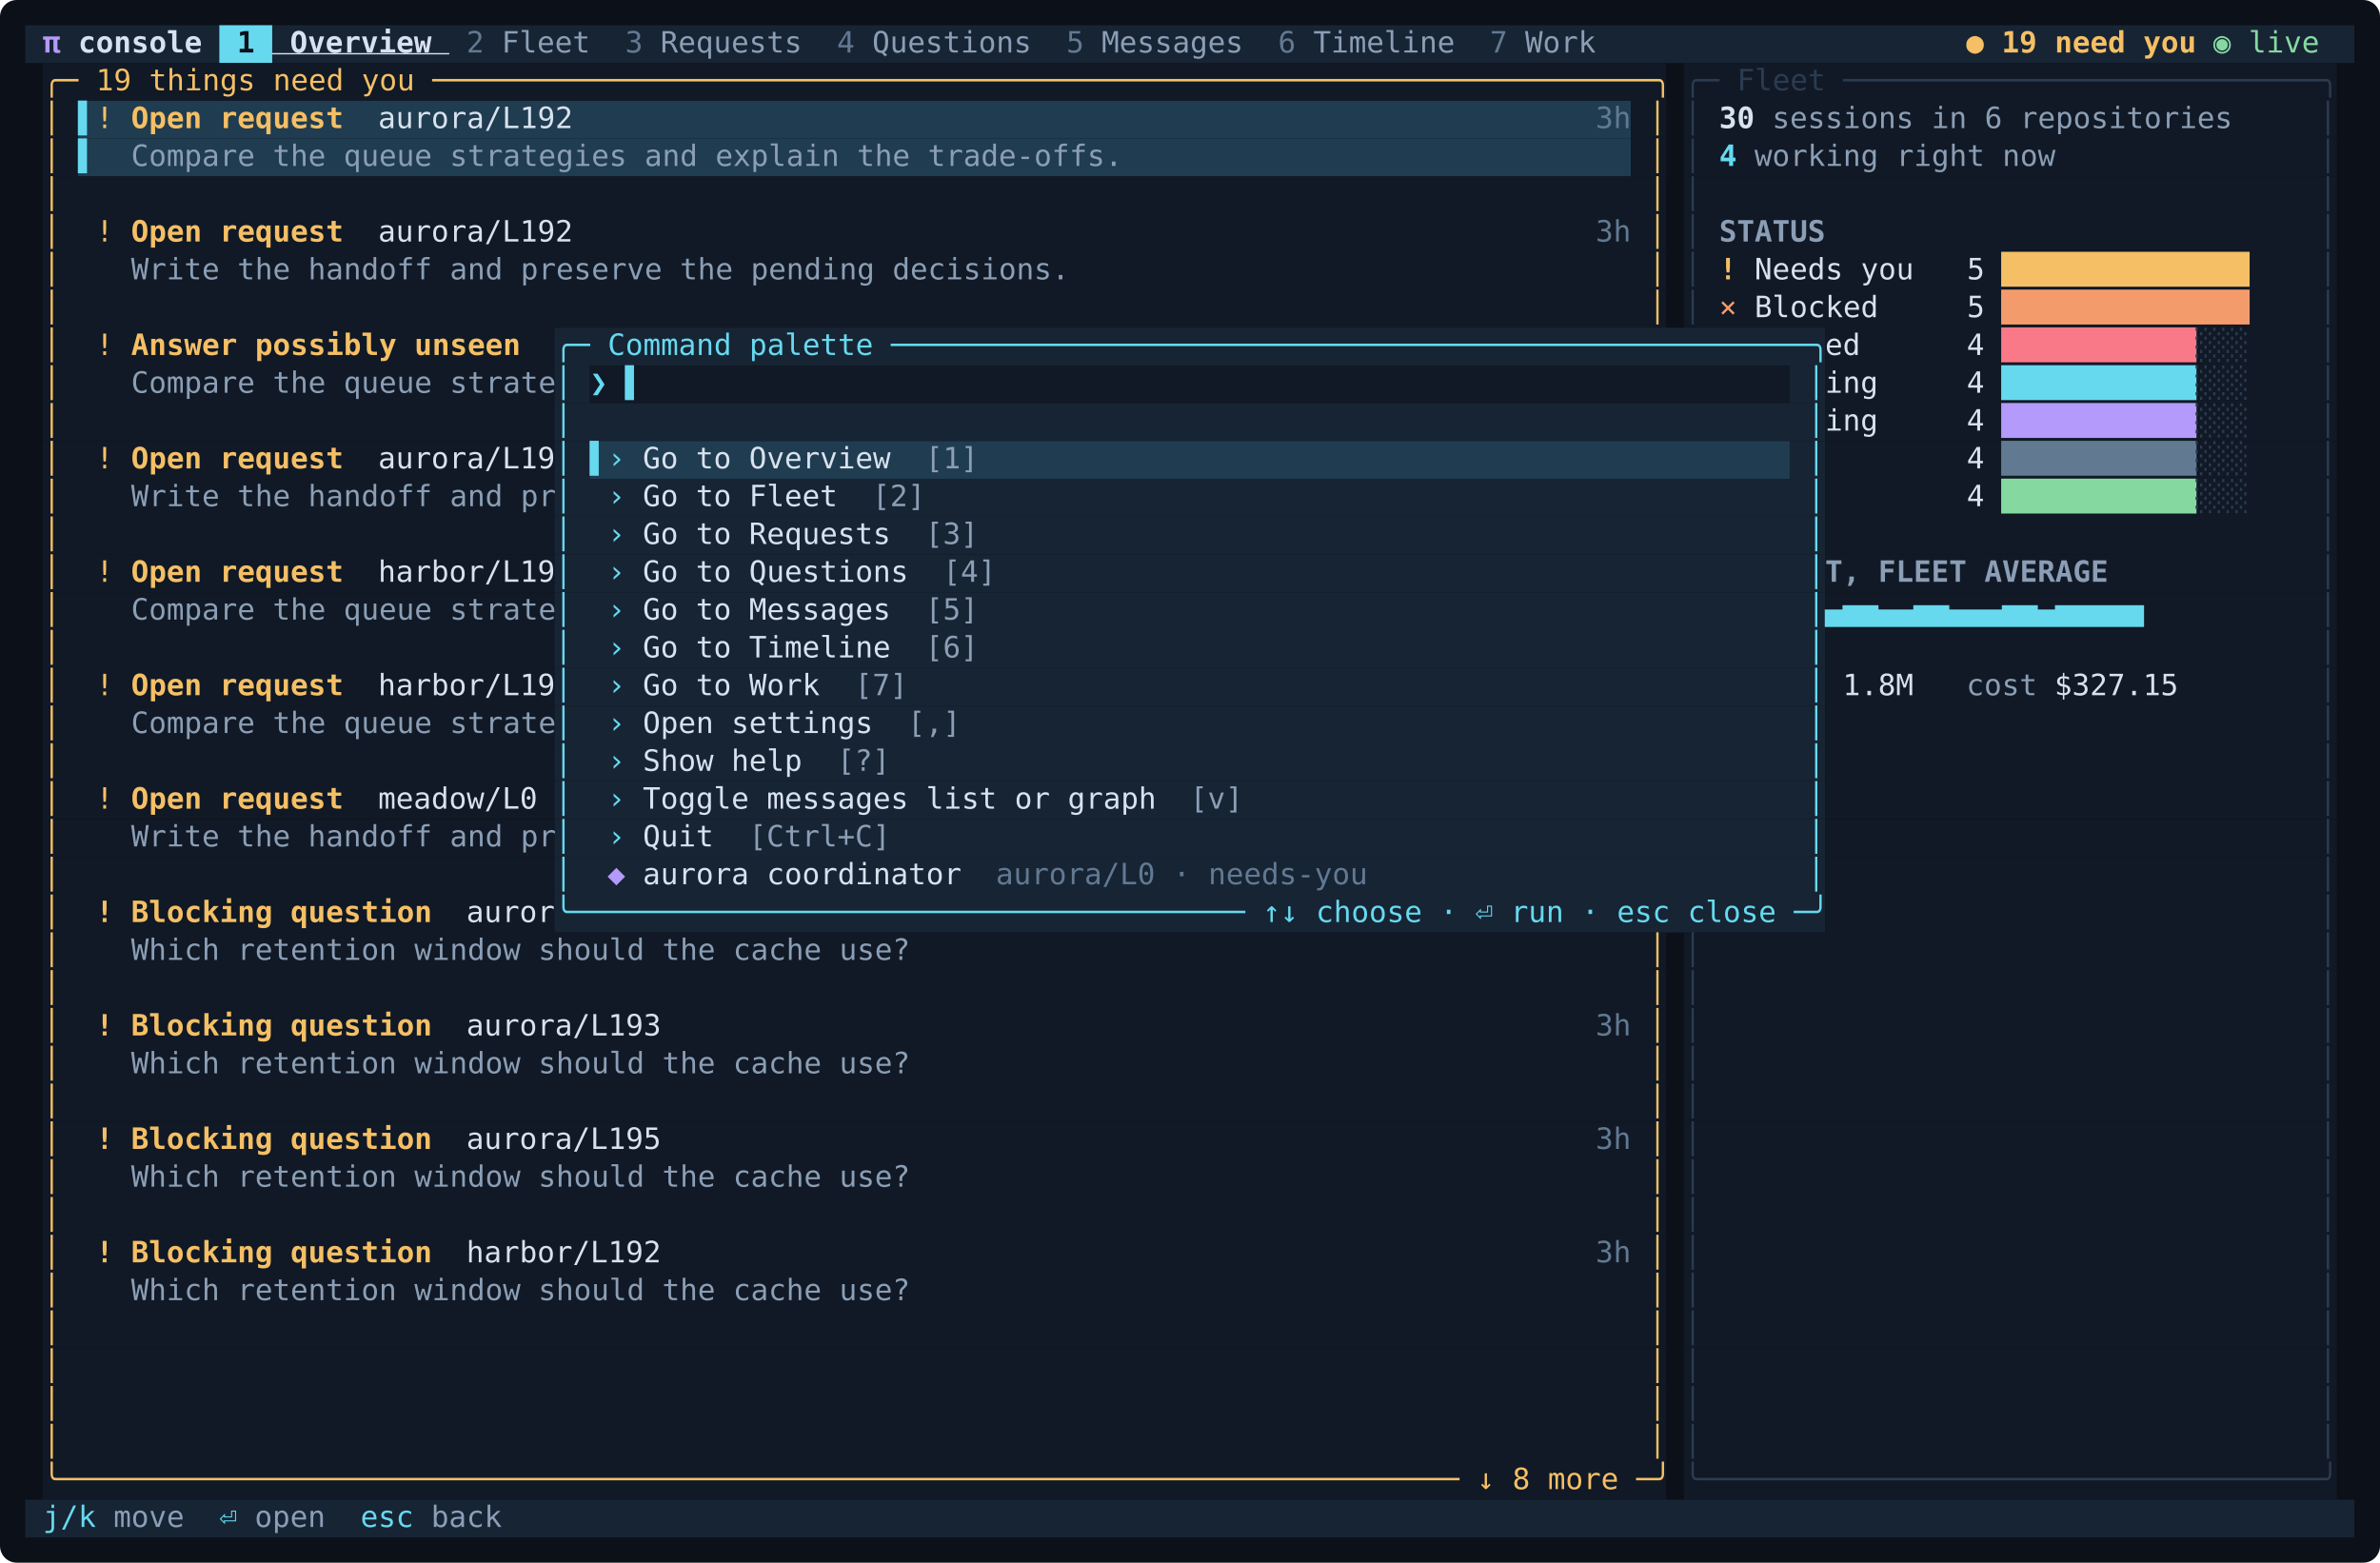
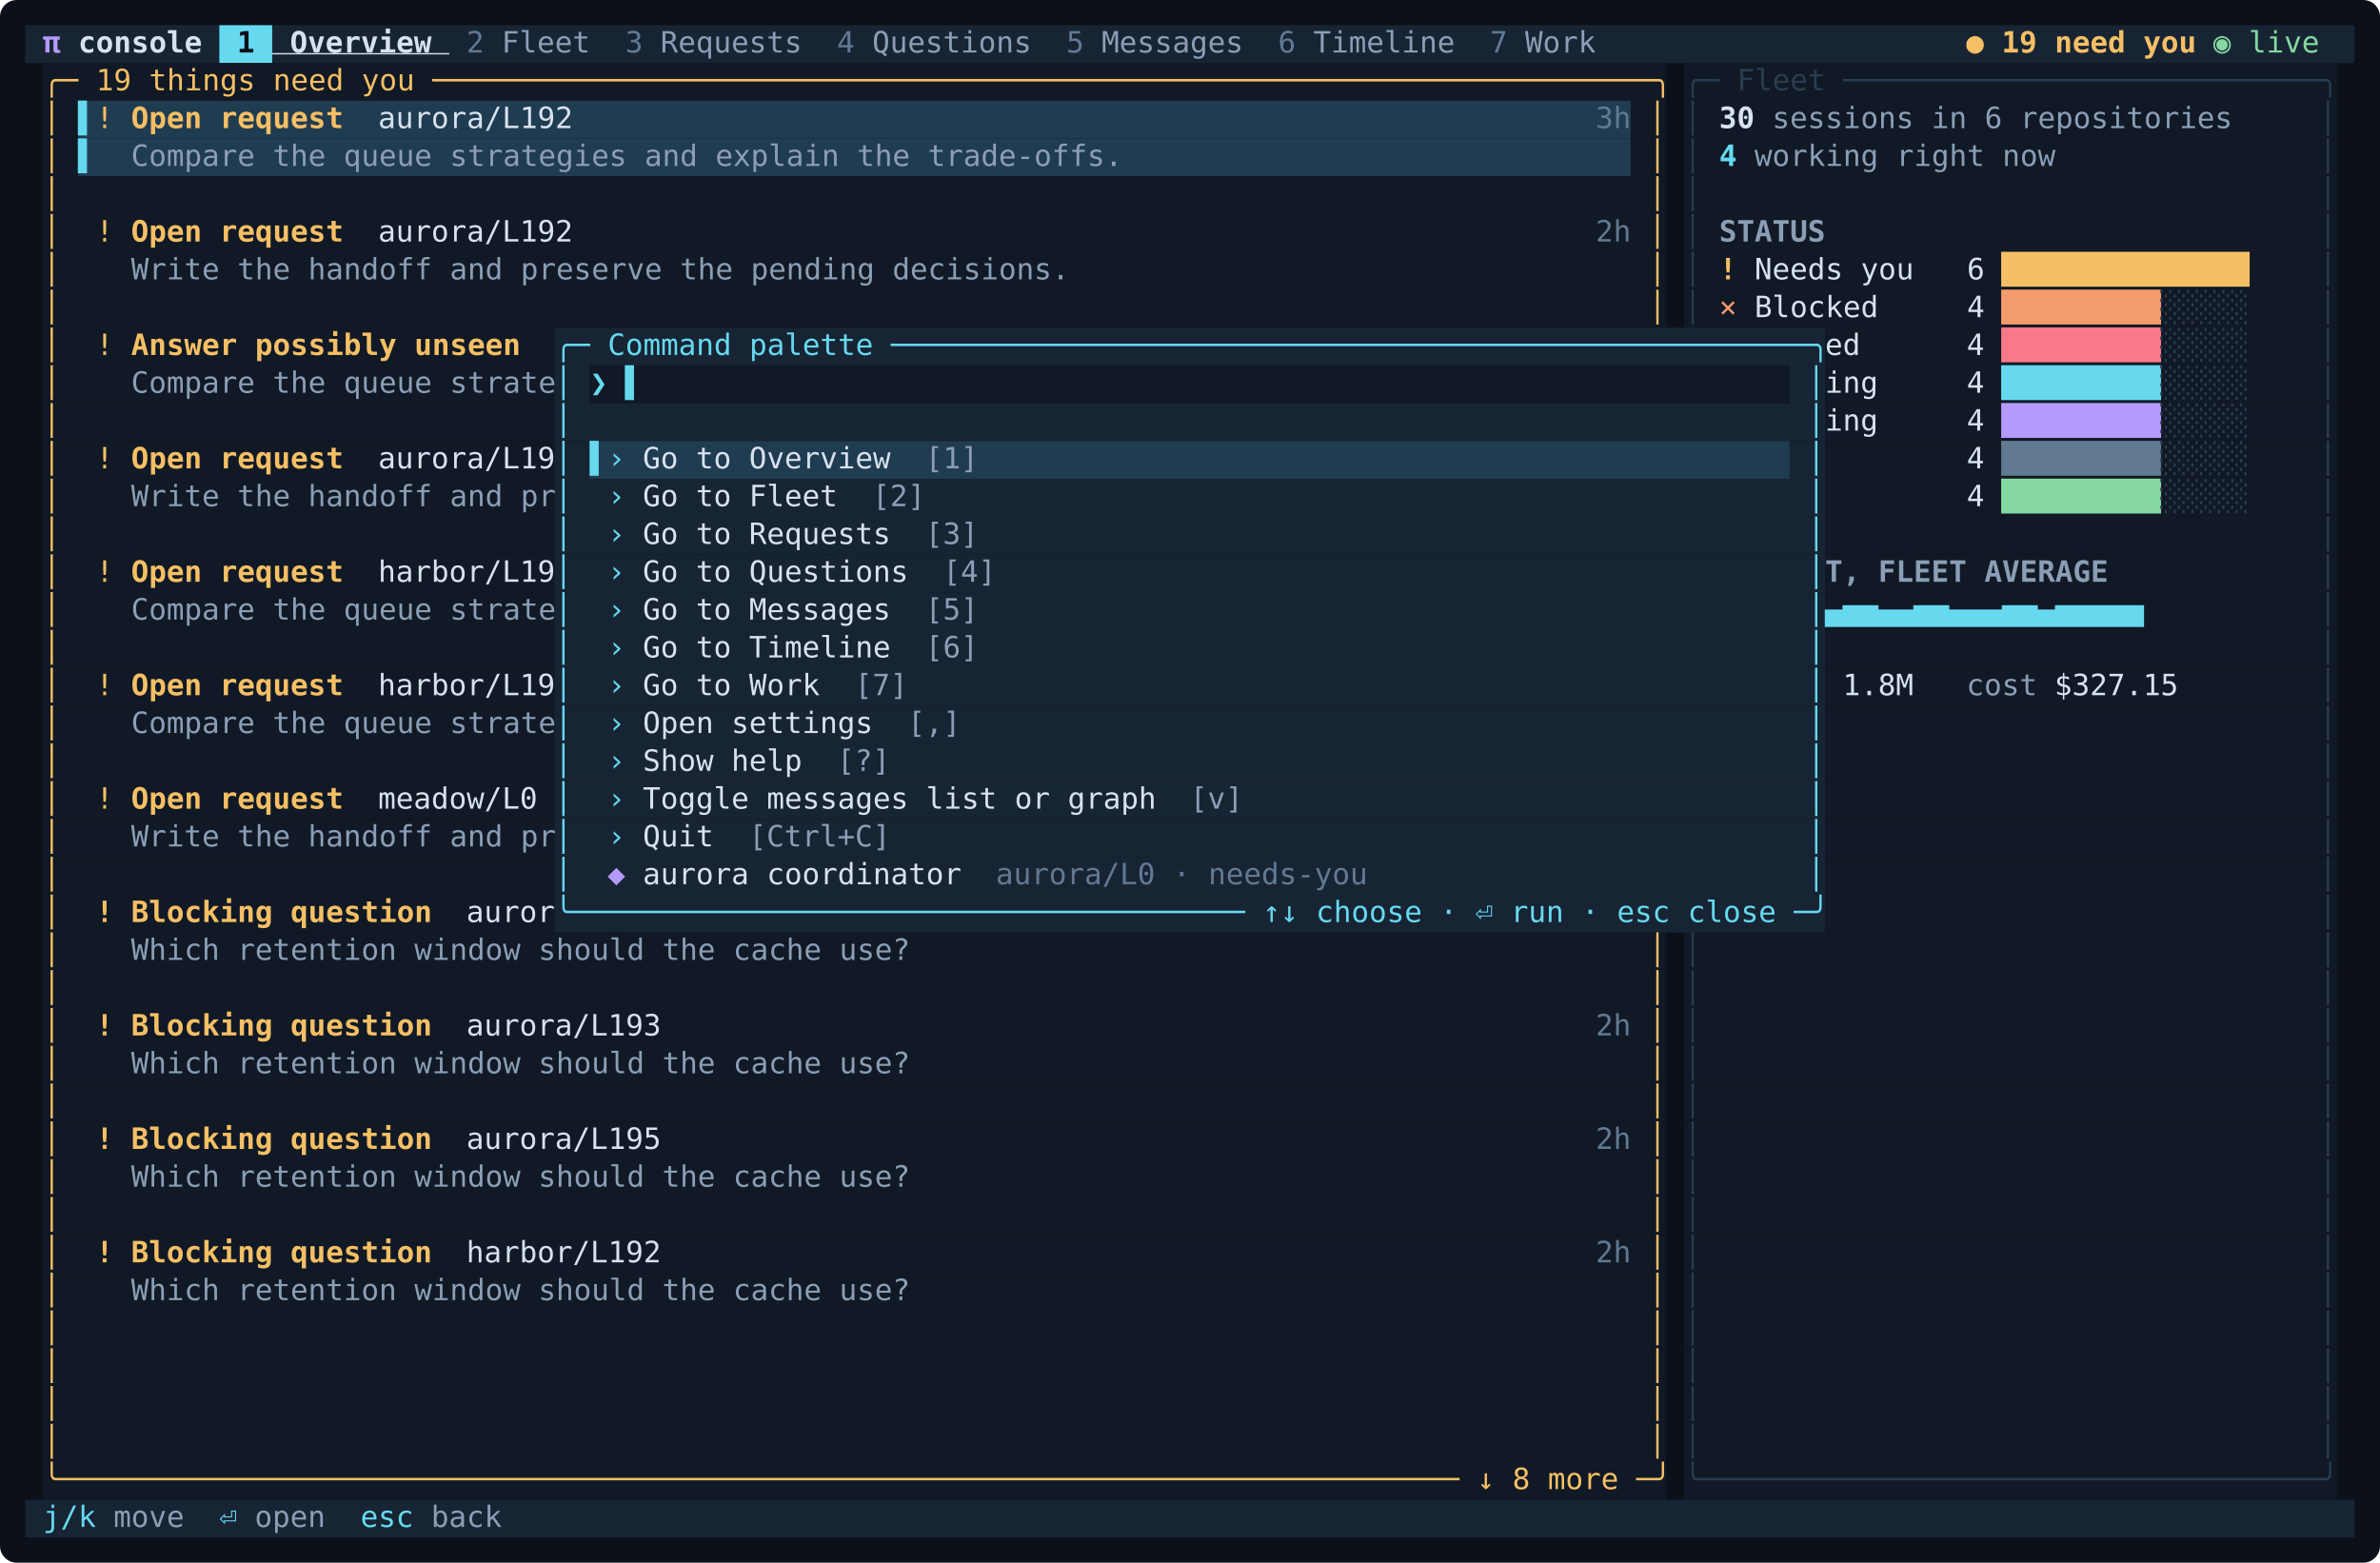
<svg xmlns="http://www.w3.org/2000/svg" width="1133" height="744" viewBox="0 0 1133 744" role="img" aria-label="Command palette">
  <rect width="100%" height="100%" rx="8" fill="#0b1019" />
  <rect x="12.0" y="12" width="92.4" height="18" fill="#172434" />
  <rect x="104.4" y="12" width="25.2" height="18" fill="#66d9ef" />
  <rect x="129.6" y="12" width="991.2" height="18" fill="#172434" />
  <rect x="20.4" y="30" width="772.8" height="18" fill="#101925" />
  <rect x="801.6" y="30" width="310.8" height="18" fill="#101925" />
  <rect x="20.4" y="48" width="16.8" height="18" fill="#101925" />
  <rect x="37.2" y="48" width="739.2" height="18" fill="#203c50" />
  <rect x="776.4" y="48" width="16.8" height="18" fill="#101925" />
  <rect x="801.6" y="48" width="310.8" height="18" fill="#101925" />
  <rect x="20.4" y="66" width="16.8" height="18" fill="#101925" />
  <rect x="37.2" y="66" width="739.2" height="18" fill="#203c50" />
  <rect x="776.4" y="66" width="16.8" height="18" fill="#101925" />
  <rect x="801.6" y="66" width="310.8" height="18" fill="#101925" />
  <rect x="20.4" y="84" width="772.8" height="18" fill="#101925" />
  <rect x="801.6" y="84" width="310.8" height="18" fill="#101925" />
  <rect x="20.4" y="102" width="772.8" height="18" fill="#101925" />
  <rect x="801.6" y="102" width="310.8" height="18" fill="#101925" />
  <rect x="20.4" y="120" width="772.8" height="18" fill="#101925" />
  <rect x="801.6" y="120" width="310.8" height="18" fill="#101925" />
  <rect x="20.4" y="138" width="772.8" height="18" fill="#101925" />
  <rect x="801.6" y="138" width="310.8" height="18" fill="#101925" />
  <rect x="20.4" y="156" width="243.6" height="18" fill="#101925" />
  <rect x="264.0" y="156" width="604.8" height="18" fill="#172434" />
  <rect x="868.8" y="156" width="243.6" height="18" fill="#101925" />
  <rect x="20.4" y="174" width="243.6" height="18" fill="#101925" />
  <rect x="264.0" y="174" width="16.8" height="18" fill="#172434" />
  <rect x="280.8" y="174" width="571.2" height="18" fill="#101925" />
  <rect x="852.0" y="174" width="16.8" height="18" fill="#172434" />
  <rect x="868.8" y="174" width="243.6" height="18" fill="#101925" />
  <rect x="20.4" y="192" width="243.6" height="18" fill="#101925" />
  <rect x="264.0" y="192" width="604.8" height="18" fill="#172434" />
  <rect x="868.8" y="192" width="243.6" height="18" fill="#101925" />
  <rect x="20.4" y="210" width="243.6" height="18" fill="#101925" />
  <rect x="264.0" y="210" width="16.8" height="18" fill="#172434" />
  <rect x="280.8" y="210" width="571.2" height="18" fill="#203c50" />
  <rect x="852.0" y="210" width="16.8" height="18" fill="#172434" />
  <rect x="868.8" y="210" width="243.6" height="18" fill="#101925" />
  <rect x="20.4" y="228" width="243.6" height="18" fill="#101925" />
  <rect x="264.0" y="228" width="604.8" height="18" fill="#172434" />
  <rect x="868.8" y="228" width="243.6" height="18" fill="#101925" />
  <rect x="20.4" y="246" width="243.6" height="18" fill="#101925" />
  <rect x="264.0" y="246" width="604.8" height="18" fill="#172434" />
  <rect x="868.8" y="246" width="243.6" height="18" fill="#101925" />
  <rect x="20.4" y="264" width="243.6" height="18" fill="#101925" />
  <rect x="264.0" y="264" width="604.8" height="18" fill="#172434" />
  <rect x="868.8" y="264" width="243.6" height="18" fill="#101925" />
  <rect x="20.4" y="282" width="243.6" height="18" fill="#101925" />
  <rect x="264.0" y="282" width="604.8" height="18" fill="#172434" />
  <rect x="868.8" y="282" width="243.6" height="18" fill="#101925" />
  <rect x="20.4" y="300" width="243.6" height="18" fill="#101925" />
  <rect x="264.0" y="300" width="604.8" height="18" fill="#172434" />
  <rect x="868.8" y="300" width="243.6" height="18" fill="#101925" />
  <rect x="20.4" y="318" width="243.6" height="18" fill="#101925" />
  <rect x="264.0" y="318" width="604.8" height="18" fill="#172434" />
  <rect x="868.8" y="318" width="243.6" height="18" fill="#101925" />
  <rect x="20.4" y="336" width="243.6" height="18" fill="#101925" />
  <rect x="264.0" y="336" width="604.8" height="18" fill="#172434" />
  <rect x="868.8" y="336" width="243.6" height="18" fill="#101925" />
  <rect x="20.4" y="354" width="243.6" height="18" fill="#101925" />
  <rect x="264.0" y="354" width="604.8" height="18" fill="#172434" />
  <rect x="868.8" y="354" width="243.6" height="18" fill="#101925" />
  <rect x="20.4" y="372" width="243.6" height="18" fill="#101925" />
  <rect x="264.0" y="372" width="604.8" height="18" fill="#172434" />
  <rect x="868.8" y="372" width="243.6" height="18" fill="#101925" />
  <rect x="20.4" y="390" width="243.6" height="18" fill="#101925" />
  <rect x="264.0" y="390" width="604.8" height="18" fill="#172434" />
  <rect x="868.8" y="390" width="243.6" height="18" fill="#101925" />
  <rect x="20.4" y="408" width="243.6" height="18" fill="#101925" />
  <rect x="264.0" y="408" width="604.8" height="18" fill="#172434" />
  <rect x="868.8" y="408" width="243.6" height="18" fill="#101925" />
  <rect x="20.4" y="426" width="243.6" height="18" fill="#101925" />
  <rect x="264.0" y="426" width="604.8" height="18" fill="#172434" />
  <rect x="868.8" y="426" width="243.6" height="18" fill="#101925" />
  <rect x="20.4" y="444" width="772.8" height="18" fill="#101925" />
  <rect x="801.6" y="444" width="310.8" height="18" fill="#101925" />
  <rect x="20.4" y="462" width="772.8" height="18" fill="#101925" />
  <rect x="801.6" y="462" width="310.8" height="18" fill="#101925" />
  <rect x="20.4" y="480" width="772.8" height="18" fill="#101925" />
  <rect x="801.6" y="480" width="310.8" height="18" fill="#101925" />
  <rect x="20.4" y="498" width="772.8" height="18" fill="#101925" />
  <rect x="801.6" y="498" width="310.8" height="18" fill="#101925" />
  <rect x="20.4" y="516" width="772.8" height="18" fill="#101925" />
  <rect x="801.6" y="516" width="310.8" height="18" fill="#101925" />
  <rect x="20.4" y="534" width="772.8" height="18" fill="#101925" />
  <rect x="801.6" y="534" width="310.8" height="18" fill="#101925" />
  <rect x="20.4" y="552" width="772.8" height="18" fill="#101925" />
  <rect x="801.6" y="552" width="310.8" height="18" fill="#101925" />
  <rect x="20.4" y="570" width="772.8" height="18" fill="#101925" />
  <rect x="801.6" y="570" width="310.8" height="18" fill="#101925" />
  <rect x="20.4" y="588" width="772.8" height="18" fill="#101925" />
  <rect x="801.6" y="588" width="310.8" height="18" fill="#101925" />
  <rect x="20.4" y="606" width="772.8" height="18" fill="#101925" />
  <rect x="801.6" y="606" width="310.8" height="18" fill="#101925" />
  <rect x="20.4" y="624" width="772.8" height="18" fill="#101925" />
  <rect x="801.6" y="624" width="310.8" height="18" fill="#101925" />
  <rect x="20.4" y="642" width="772.8" height="18" fill="#101925" />
  <rect x="801.6" y="642" width="310.8" height="18" fill="#101925" />
  <rect x="20.4" y="660" width="772.8" height="18" fill="#101925" />
  <rect x="801.6" y="660" width="310.8" height="18" fill="#101925" />
  <rect x="20.4" y="678" width="772.8" height="18" fill="#101925" />
  <rect x="801.6" y="678" width="310.8" height="18" fill="#101925" />
  <rect x="20.4" y="696" width="772.8" height="18" fill="#101925" />
  <rect x="801.6" y="696" width="310.8" height="18" fill="#101925" />
  <rect x="12.0" y="714" width="1108.8" height="18" fill="#172434" />
  <g font-family="'JetBrains Mono','SF Mono',Menlo,Consolas,'DejaVu Sans Mono',monospace" font-size="14">
    <text x="20.4" y="25" fill="#b49afa" font-weight="700" xml:space="preserve">π </text>
    <text x="37.2" y="25" fill="#d8e2ef" font-weight="700" xml:space="preserve">console</text>
    <text x="104.4" y="25" fill="#0b1019" font-weight="700" xml:space="preserve"> 1 </text>
    <text x="129.6" y="25" fill="#d8e2ef" font-weight="700" text-decoration="underline" xml:space="preserve"> Overview </text>
    <text x="213.6" y="25" fill="#627992" xml:space="preserve"> 2 </text>
    <text x="238.8" y="25" fill="#8b9eb5" xml:space="preserve">Fleet </text>
    <text x="289.2" y="25" fill="#627992" xml:space="preserve"> 3 </text>
    <text x="314.4" y="25" fill="#8b9eb5" xml:space="preserve">Requests </text>
    <text x="390.0" y="25" fill="#627992" xml:space="preserve"> 4 </text>
    <text x="415.2" y="25" fill="#8b9eb5" xml:space="preserve">Questions </text>
    <text x="499.2" y="25" fill="#627992" xml:space="preserve"> 5 </text>
    <text x="524.4" y="25" fill="#8b9eb5" xml:space="preserve">Messages </text>
    <text x="600.0" y="25" fill="#627992" xml:space="preserve"> 6 </text>
    <text x="625.2" y="25" fill="#8b9eb5" xml:space="preserve">Timeline </text>
    <text x="700.8" y="25" fill="#627992" xml:space="preserve"> 7 </text>
    <text x="726.0" y="25" fill="#8b9eb5" xml:space="preserve">Work </text>
    <text x="936.0" y="25" fill="#f5bf65" font-weight="700" xml:space="preserve">● 19 need you </text>
    <text x="1053.6" y="25" fill="#85d9a0" xml:space="preserve">◉ live </text>
    <text x="20.4" y="43" fill="#f5bf65" xml:space="preserve">╭─ 19 things need you ─────────────────────────────────────────────────────────────────────╮</text>
    <text x="801.6" y="43" fill="#2b3b50" xml:space="preserve">╭─ Fleet ───────────────────────────╮</text>
    <text x="20.4" y="61" fill="#f5bf65" xml:space="preserve">│</text>
    <text x="37.2" y="61" fill="#66d9ef" xml:space="preserve">▌</text>
    <text x="45.6" y="61" fill="#f5bf65" xml:space="preserve">!</text>
    <text x="62.4" y="61" fill="#f5bf65" font-weight="700" xml:space="preserve">Open request</text>
    <text x="180.0" y="61" fill="#d8e2ef" xml:space="preserve">aurora/L192</text>
    <text x="759.6" y="61" fill="#627992" xml:space="preserve">3h</text>
    <text x="784.8" y="61" fill="#f5bf65" xml:space="preserve">│</text>
    <text x="801.6" y="61" fill="#2b3b50" xml:space="preserve">│</text>
    <text x="818.4" y="61" fill="#d8e2ef" font-weight="700" xml:space="preserve">30</text>
    <text x="835.2" y="61" fill="#8b9eb5" xml:space="preserve"> sessions in 6 repositories</text>
    <text x="1104.0" y="61" fill="#2b3b50" xml:space="preserve">│</text>
    <text x="20.4" y="79" fill="#f5bf65" xml:space="preserve">│</text>
    <text x="37.2" y="79" fill="#66d9ef" xml:space="preserve">▌</text>
    <text x="62.4" y="79" fill="#8b9eb5" xml:space="preserve">Compare the queue strategies and explain the trade-offs.</text>
    <text x="784.8" y="79" fill="#f5bf65" xml:space="preserve">│</text>
    <text x="801.6" y="79" fill="#2b3b50" xml:space="preserve">│</text>
    <text x="818.4" y="79" fill="#66d9ef" font-weight="700" xml:space="preserve">4</text>
    <text x="826.8" y="79" fill="#8b9eb5" xml:space="preserve"> working right now</text>
    <text x="1104.0" y="79" fill="#2b3b50" xml:space="preserve">│</text>
    <text x="20.4" y="97" fill="#f5bf65" xml:space="preserve">│</text>
    <text x="784.8" y="97" fill="#f5bf65" xml:space="preserve">│</text>
    <text x="801.6" y="97" fill="#2b3b50" xml:space="preserve">│</text>
    <text x="1104.0" y="97" fill="#2b3b50" xml:space="preserve">│</text>
    <text x="20.4" y="115" fill="#f5bf65" xml:space="preserve">│</text>
    <text x="45.6" y="115" fill="#f5bf65" xml:space="preserve">!</text>
    <text x="62.4" y="115" fill="#f5bf65" font-weight="700" xml:space="preserve">Open request</text>
    <text x="180.0" y="115" fill="#d8e2ef" xml:space="preserve">aurora/L192</text>
-     <text x="759.6" y="115" fill="#627992" xml:space="preserve">3h</text>
+     <text x="759.6" y="115" fill="#627992" xml:space="preserve">2h</text>
    <text x="784.8" y="115" fill="#f5bf65" xml:space="preserve">│</text>
    <text x="801.6" y="115" fill="#2b3b50" xml:space="preserve">│</text>
    <text x="818.4" y="115" fill="#8b9eb5" font-weight="700" xml:space="preserve">STATUS</text>
    <text x="1104.0" y="115" fill="#2b3b50" xml:space="preserve">│</text>
    <text x="20.4" y="133" fill="#f5bf65" xml:space="preserve">│</text>
    <text x="62.4" y="133" fill="#8b9eb5" xml:space="preserve">Write the handoff and preserve the pending decisions.</text>
    <text x="784.8" y="133" fill="#f5bf65" xml:space="preserve">│</text>
    <text x="801.6" y="133" fill="#2b3b50" xml:space="preserve">│</text>
    <text x="818.4" y="133" fill="#f5bf65" font-weight="700" xml:space="preserve">!</text>
-     <text x="826.8" y="133" fill="#d8e2ef" xml:space="preserve"> Needs you   5</text>
+     <text x="826.8" y="133" fill="#d8e2ef" xml:space="preserve"> Needs you   6</text>
    <text x="952.8" y="133" fill="#f5bf65" xml:space="preserve">██████████████</text>
    <text x="1104.0" y="133" fill="#2b3b50" xml:space="preserve">│</text>
    <text x="20.4" y="151" fill="#f5bf65" xml:space="preserve">│</text>
    <text x="784.8" y="151" fill="#f5bf65" xml:space="preserve">│</text>
    <text x="801.6" y="151" fill="#2b3b50" xml:space="preserve">│</text>
    <text x="818.4" y="151" fill="#f49b6c" xml:space="preserve">×</text>
-     <text x="826.8" y="151" fill="#d8e2ef" xml:space="preserve"> Blocked     5</text>
-     <text x="952.8" y="151" fill="#f49b6c" xml:space="preserve">██████████████</text>
+     <text x="826.8" y="151" fill="#d8e2ef" xml:space="preserve"> Blocked     4</text>
+     <text x="952.8" y="151" fill="#f49b6c" xml:space="preserve">█████████</text>
+     <text x="1028.4" y="151" fill="#2b3b50" xml:space="preserve">░░░░░</text>
    <text x="1104.0" y="151" fill="#2b3b50" xml:space="preserve">│</text>
    <text x="20.4" y="169" fill="#f5bf65" xml:space="preserve">│</text>
    <text x="45.6" y="169" fill="#f5bf65" xml:space="preserve">!</text>
    <text x="62.4" y="169" fill="#f5bf65" font-weight="700" xml:space="preserve">Answer possibly unseen</text>
    <text x="264.0" y="169" fill="#66d9ef" xml:space="preserve">╭─ Command palette ────────────────────────────────────────────────────╮</text>
    <text x="868.8" y="169" fill="#d8e2ef" xml:space="preserve">ed      4</text>
-     <text x="952.8" y="169" fill="#fa7989" xml:space="preserve">███████████</text>
-     <text x="1045.2" y="169" fill="#2b3b50" xml:space="preserve">░░░</text>
+     <text x="952.8" y="169" fill="#fa7989" xml:space="preserve">█████████</text>
+     <text x="1028.4" y="169" fill="#2b3b50" xml:space="preserve">░░░░░</text>
    <text x="1104.0" y="169" fill="#2b3b50" xml:space="preserve">│</text>
    <text x="20.4" y="187" fill="#f5bf65" xml:space="preserve">│</text>
    <text x="62.4" y="187" fill="#8b9eb5" xml:space="preserve">Compare the queue strate</text>
    <text x="264.0" y="187" fill="#66d9ef" xml:space="preserve">│</text>
    <text x="280.8" y="187" fill="#66d9ef" font-weight="700" xml:space="preserve">❯ </text>
    <text x="297.6" y="187" fill="#66d9ef" xml:space="preserve">▌</text>
    <text x="860.4" y="187" fill="#66d9ef" xml:space="preserve">│</text>
    <text x="868.8" y="187" fill="#d8e2ef" xml:space="preserve">ing     4</text>
-     <text x="952.8" y="187" fill="#66d9ef" xml:space="preserve">███████████</text>
-     <text x="1045.2" y="187" fill="#2b3b50" xml:space="preserve">░░░</text>
+     <text x="952.8" y="187" fill="#66d9ef" xml:space="preserve">█████████</text>
+     <text x="1028.4" y="187" fill="#2b3b50" xml:space="preserve">░░░░░</text>
    <text x="1104.0" y="187" fill="#2b3b50" xml:space="preserve">│</text>
    <text x="20.4" y="205" fill="#f5bf65" xml:space="preserve">│</text>
    <text x="264.0" y="205" fill="#66d9ef" xml:space="preserve">│</text>
    <text x="860.4" y="205" fill="#66d9ef" xml:space="preserve">│</text>
    <text x="868.8" y="205" fill="#d8e2ef" xml:space="preserve">ing     4</text>
-     <text x="952.8" y="205" fill="#b49afa" xml:space="preserve">███████████</text>
-     <text x="1045.2" y="205" fill="#2b3b50" xml:space="preserve">░░░</text>
+     <text x="952.8" y="205" fill="#b49afa" xml:space="preserve">█████████</text>
+     <text x="1028.4" y="205" fill="#2b3b50" xml:space="preserve">░░░░░</text>
    <text x="1104.0" y="205" fill="#2b3b50" xml:space="preserve">│</text>
    <text x="20.4" y="223" fill="#f5bf65" xml:space="preserve">│</text>
    <text x="45.6" y="223" fill="#f5bf65" xml:space="preserve">!</text>
    <text x="62.4" y="223" fill="#f5bf65" font-weight="700" xml:space="preserve">Open request</text>
    <text x="180.0" y="223" fill="#d8e2ef" xml:space="preserve">aurora/L19</text>
    <text x="264.0" y="223" fill="#66d9ef" xml:space="preserve">│</text>
    <text x="280.8" y="223" fill="#66d9ef" xml:space="preserve">▌› </text>
    <text x="306.0" y="223" fill="#d8e2ef" xml:space="preserve">Go to Overview</text>
    <text x="423.6" y="223" fill="#8b9eb5" xml:space="preserve">  [1]</text>
    <text x="860.4" y="223" fill="#66d9ef" xml:space="preserve">│</text>
    <text x="868.8" y="223" fill="#d8e2ef" xml:space="preserve">        4</text>
-     <text x="952.8" y="223" fill="#627992" xml:space="preserve">███████████</text>
-     <text x="1045.2" y="223" fill="#2b3b50" xml:space="preserve">░░░</text>
+     <text x="952.8" y="223" fill="#627992" xml:space="preserve">█████████</text>
+     <text x="1028.4" y="223" fill="#2b3b50" xml:space="preserve">░░░░░</text>
    <text x="1104.0" y="223" fill="#2b3b50" xml:space="preserve">│</text>
    <text x="20.4" y="241" fill="#f5bf65" xml:space="preserve">│</text>
    <text x="62.4" y="241" fill="#8b9eb5" xml:space="preserve">Write the handoff and pr</text>
    <text x="264.0" y="241" fill="#66d9ef" xml:space="preserve">│</text>
    <text x="280.8" y="241" fill="#66d9ef" xml:space="preserve"> › </text>
    <text x="306.0" y="241" fill="#d8e2ef" xml:space="preserve">Go to Fleet</text>
    <text x="398.4" y="241" fill="#8b9eb5" xml:space="preserve">  [2]</text>
    <text x="860.4" y="241" fill="#66d9ef" xml:space="preserve">│</text>
    <text x="868.8" y="241" fill="#d8e2ef" xml:space="preserve">        4</text>
-     <text x="952.8" y="241" fill="#85d9a0" xml:space="preserve">███████████</text>
-     <text x="1045.2" y="241" fill="#2b3b50" xml:space="preserve">░░░</text>
+     <text x="952.8" y="241" fill="#85d9a0" xml:space="preserve">█████████</text>
+     <text x="1028.4" y="241" fill="#2b3b50" xml:space="preserve">░░░░░</text>
    <text x="1104.0" y="241" fill="#2b3b50" xml:space="preserve">│</text>
    <text x="20.4" y="259" fill="#f5bf65" xml:space="preserve">│</text>
    <text x="264.0" y="259" fill="#66d9ef" xml:space="preserve">│</text>
    <text x="280.8" y="259" fill="#66d9ef" xml:space="preserve"> › </text>
    <text x="306.0" y="259" fill="#d8e2ef" xml:space="preserve">Go to Requests</text>
    <text x="423.6" y="259" fill="#8b9eb5" xml:space="preserve">  [3]</text>
    <text x="860.4" y="259" fill="#66d9ef" xml:space="preserve">│</text>
    <text x="1104.0" y="259" fill="#2b3b50" xml:space="preserve">│</text>
    <text x="20.4" y="277" fill="#f5bf65" xml:space="preserve">│</text>
    <text x="45.6" y="277" fill="#f5bf65" xml:space="preserve">!</text>
    <text x="62.4" y="277" fill="#f5bf65" font-weight="700" xml:space="preserve">Open request</text>
    <text x="180.0" y="277" fill="#d8e2ef" xml:space="preserve">harbor/L19</text>
    <text x="264.0" y="277" fill="#66d9ef" xml:space="preserve">│</text>
    <text x="280.8" y="277" fill="#66d9ef" xml:space="preserve"> › </text>
    <text x="306.0" y="277" fill="#d8e2ef" xml:space="preserve">Go to Questions</text>
    <text x="432.0" y="277" fill="#8b9eb5" xml:space="preserve">  [4]</text>
    <text x="860.4" y="277" fill="#66d9ef" xml:space="preserve">│</text>
    <text x="868.8" y="277" fill="#8b9eb5" font-weight="700" xml:space="preserve">T, FLEET AVERAGE</text>
    <text x="1104.0" y="277" fill="#2b3b50" xml:space="preserve">│</text>
    <text x="20.4" y="295" fill="#f5bf65" xml:space="preserve">│</text>
    <text x="62.4" y="295" fill="#8b9eb5" xml:space="preserve">Compare the queue strate</text>
    <text x="264.0" y="295" fill="#66d9ef" xml:space="preserve">│</text>
    <text x="280.8" y="295" fill="#66d9ef" xml:space="preserve"> › </text>
    <text x="306.0" y="295" fill="#d8e2ef" xml:space="preserve">Go to Messages</text>
    <text x="423.6" y="295" fill="#8b9eb5" xml:space="preserve">  [5]</text>
    <text x="860.4" y="295" fill="#66d9ef" xml:space="preserve">│▄▅▅▄▄▅▅▄▄▄▅▅▄▅▅▅▅▅</text>
    <text x="1104.0" y="295" fill="#2b3b50" xml:space="preserve">│</text>
    <text x="20.4" y="313" fill="#f5bf65" xml:space="preserve">│</text>
    <text x="264.0" y="313" fill="#66d9ef" xml:space="preserve">│</text>
    <text x="280.8" y="313" fill="#66d9ef" xml:space="preserve"> › </text>
    <text x="306.0" y="313" fill="#d8e2ef" xml:space="preserve">Go to Timeline</text>
    <text x="423.6" y="313" fill="#8b9eb5" xml:space="preserve">  [6]</text>
    <text x="860.4" y="313" fill="#66d9ef" xml:space="preserve">│</text>
    <text x="1104.0" y="313" fill="#2b3b50" xml:space="preserve">│</text>
    <text x="20.4" y="331" fill="#f5bf65" xml:space="preserve">│</text>
    <text x="45.6" y="331" fill="#f5bf65" xml:space="preserve">!</text>
    <text x="62.4" y="331" fill="#f5bf65" font-weight="700" xml:space="preserve">Open request</text>
    <text x="180.0" y="331" fill="#d8e2ef" xml:space="preserve">harbor/L19</text>
    <text x="264.0" y="331" fill="#66d9ef" xml:space="preserve">│</text>
    <text x="280.8" y="331" fill="#66d9ef" xml:space="preserve"> › </text>
    <text x="306.0" y="331" fill="#d8e2ef" xml:space="preserve">Go to Work</text>
    <text x="390.0" y="331" fill="#8b9eb5" xml:space="preserve">  [7]</text>
    <text x="860.4" y="331" fill="#66d9ef" xml:space="preserve">│</text>
    <text x="877.2" y="331" fill="#d8e2ef" xml:space="preserve">1.8M</text>
    <text x="910.8" y="331" fill="#8b9eb5" xml:space="preserve">   cost </text>
    <text x="978.0" y="331" fill="#d8e2ef" xml:space="preserve">$327.15</text>
    <text x="1104.0" y="331" fill="#2b3b50" xml:space="preserve">│</text>
    <text x="20.4" y="349" fill="#f5bf65" xml:space="preserve">│</text>
    <text x="62.4" y="349" fill="#8b9eb5" xml:space="preserve">Compare the queue strate</text>
    <text x="264.0" y="349" fill="#66d9ef" xml:space="preserve">│</text>
    <text x="280.8" y="349" fill="#66d9ef" xml:space="preserve"> › </text>
    <text x="306.0" y="349" fill="#d8e2ef" xml:space="preserve">Open settings</text>
    <text x="415.2" y="349" fill="#8b9eb5" xml:space="preserve">  [,]</text>
    <text x="860.4" y="349" fill="#66d9ef" xml:space="preserve">│</text>
    <text x="1104.0" y="349" fill="#2b3b50" xml:space="preserve">│</text>
    <text x="20.4" y="367" fill="#f5bf65" xml:space="preserve">│</text>
    <text x="264.0" y="367" fill="#66d9ef" xml:space="preserve">│</text>
    <text x="280.8" y="367" fill="#66d9ef" xml:space="preserve"> › </text>
    <text x="306.0" y="367" fill="#d8e2ef" xml:space="preserve">Show help</text>
    <text x="381.6" y="367" fill="#8b9eb5" xml:space="preserve">  [?]</text>
    <text x="860.4" y="367" fill="#66d9ef" xml:space="preserve">│</text>
    <text x="1104.0" y="367" fill="#2b3b50" xml:space="preserve">│</text>
    <text x="20.4" y="385" fill="#f5bf65" xml:space="preserve">│</text>
    <text x="45.6" y="385" fill="#f5bf65" xml:space="preserve">!</text>
    <text x="62.4" y="385" fill="#f5bf65" font-weight="700" xml:space="preserve">Open request</text>
    <text x="180.0" y="385" fill="#d8e2ef" xml:space="preserve">meadow/L0</text>
    <text x="264.0" y="385" fill="#66d9ef" xml:space="preserve">│</text>
    <text x="280.8" y="385" fill="#66d9ef" xml:space="preserve"> › </text>
    <text x="306.0" y="385" fill="#d8e2ef" xml:space="preserve">Toggle messages list or graph</text>
    <text x="549.6" y="385" fill="#8b9eb5" xml:space="preserve">  [v]</text>
    <text x="860.4" y="385" fill="#66d9ef" xml:space="preserve">│</text>
    <text x="1104.0" y="385" fill="#2b3b50" xml:space="preserve">│</text>
    <text x="20.4" y="403" fill="#f5bf65" xml:space="preserve">│</text>
    <text x="62.4" y="403" fill="#8b9eb5" xml:space="preserve">Write the handoff and pr</text>
    <text x="264.0" y="403" fill="#66d9ef" xml:space="preserve">│</text>
    <text x="280.8" y="403" fill="#66d9ef" xml:space="preserve"> › </text>
    <text x="306.0" y="403" fill="#d8e2ef" xml:space="preserve">Quit</text>
    <text x="339.6" y="403" fill="#8b9eb5" xml:space="preserve">  [Ctrl+C]</text>
    <text x="860.4" y="403" fill="#66d9ef" xml:space="preserve">│</text>
    <text x="1104.0" y="403" fill="#2b3b50" xml:space="preserve">│</text>
    <text x="20.4" y="421" fill="#f5bf65" xml:space="preserve">│</text>
    <text x="264.0" y="421" fill="#66d9ef" xml:space="preserve">│</text>
    <text x="289.2" y="421" fill="#b49afa" xml:space="preserve">◆ </text>
    <text x="306.0" y="421" fill="#d8e2ef" xml:space="preserve">aurora coordinator</text>
    <text x="457.2" y="421" fill="#627992" xml:space="preserve">  aurora/L0 · needs-you</text>
    <text x="860.4" y="421" fill="#66d9ef" xml:space="preserve">│</text>
    <text x="1104.0" y="421" fill="#2b3b50" xml:space="preserve">│</text>
    <text x="20.4" y="439" fill="#f5bf65" xml:space="preserve">│</text>
    <text x="45.6" y="439" fill="#f5bf65" font-weight="700" xml:space="preserve">!</text>
    <text x="62.4" y="439" fill="#f5bf65" font-weight="700" xml:space="preserve">Blocking question</text>
    <text x="222.0" y="439" fill="#d8e2ef" xml:space="preserve">auror</text>
    <text x="264.0" y="439" fill="#66d9ef" xml:space="preserve">╰────────────────────────────────────── ↑↓ choose · ⏎ run · esc close ─╯</text>
    <text x="1104.0" y="439" fill="#2b3b50" xml:space="preserve">│</text>
    <text x="20.4" y="457" fill="#f5bf65" xml:space="preserve">│</text>
    <text x="62.4" y="457" fill="#8b9eb5" xml:space="preserve">Which retention window should the cache use?</text>
    <text x="784.8" y="457" fill="#f5bf65" xml:space="preserve">│</text>
    <text x="801.6" y="457" fill="#2b3b50" xml:space="preserve">│</text>
    <text x="1104.0" y="457" fill="#2b3b50" xml:space="preserve">│</text>
    <text x="20.4" y="475" fill="#f5bf65" xml:space="preserve">│</text>
    <text x="784.8" y="475" fill="#f5bf65" xml:space="preserve">│</text>
    <text x="801.6" y="475" fill="#2b3b50" xml:space="preserve">│</text>
    <text x="1104.0" y="475" fill="#2b3b50" xml:space="preserve">│</text>
    <text x="20.4" y="493" fill="#f5bf65" xml:space="preserve">│</text>
    <text x="45.6" y="493" fill="#f5bf65" font-weight="700" xml:space="preserve">!</text>
    <text x="62.4" y="493" fill="#f5bf65" font-weight="700" xml:space="preserve">Blocking question</text>
    <text x="222.0" y="493" fill="#d8e2ef" xml:space="preserve">aurora/L193</text>
-     <text x="759.6" y="493" fill="#627992" xml:space="preserve">3h</text>
+     <text x="759.6" y="493" fill="#627992" xml:space="preserve">2h</text>
    <text x="784.8" y="493" fill="#f5bf65" xml:space="preserve">│</text>
    <text x="801.6" y="493" fill="#2b3b50" xml:space="preserve">│</text>
    <text x="1104.0" y="493" fill="#2b3b50" xml:space="preserve">│</text>
    <text x="20.4" y="511" fill="#f5bf65" xml:space="preserve">│</text>
    <text x="62.4" y="511" fill="#8b9eb5" xml:space="preserve">Which retention window should the cache use?</text>
    <text x="784.8" y="511" fill="#f5bf65" xml:space="preserve">│</text>
    <text x="801.6" y="511" fill="#2b3b50" xml:space="preserve">│</text>
    <text x="1104.0" y="511" fill="#2b3b50" xml:space="preserve">│</text>
    <text x="20.4" y="529" fill="#f5bf65" xml:space="preserve">│</text>
    <text x="784.8" y="529" fill="#f5bf65" xml:space="preserve">│</text>
    <text x="801.6" y="529" fill="#2b3b50" xml:space="preserve">│</text>
    <text x="1104.0" y="529" fill="#2b3b50" xml:space="preserve">│</text>
    <text x="20.4" y="547" fill="#f5bf65" xml:space="preserve">│</text>
    <text x="45.6" y="547" fill="#f5bf65" font-weight="700" xml:space="preserve">!</text>
    <text x="62.4" y="547" fill="#f5bf65" font-weight="700" xml:space="preserve">Blocking question</text>
    <text x="222.0" y="547" fill="#d8e2ef" xml:space="preserve">aurora/L195</text>
-     <text x="759.6" y="547" fill="#627992" xml:space="preserve">3h</text>
+     <text x="759.6" y="547" fill="#627992" xml:space="preserve">2h</text>
    <text x="784.8" y="547" fill="#f5bf65" xml:space="preserve">│</text>
    <text x="801.6" y="547" fill="#2b3b50" xml:space="preserve">│</text>
    <text x="1104.0" y="547" fill="#2b3b50" xml:space="preserve">│</text>
    <text x="20.4" y="565" fill="#f5bf65" xml:space="preserve">│</text>
    <text x="62.4" y="565" fill="#8b9eb5" xml:space="preserve">Which retention window should the cache use?</text>
    <text x="784.8" y="565" fill="#f5bf65" xml:space="preserve">│</text>
    <text x="801.6" y="565" fill="#2b3b50" xml:space="preserve">│</text>
    <text x="1104.0" y="565" fill="#2b3b50" xml:space="preserve">│</text>
    <text x="20.4" y="583" fill="#f5bf65" xml:space="preserve">│</text>
    <text x="784.8" y="583" fill="#f5bf65" xml:space="preserve">│</text>
    <text x="801.6" y="583" fill="#2b3b50" xml:space="preserve">│</text>
    <text x="1104.0" y="583" fill="#2b3b50" xml:space="preserve">│</text>
    <text x="20.4" y="601" fill="#f5bf65" xml:space="preserve">│</text>
    <text x="45.6" y="601" fill="#f5bf65" font-weight="700" xml:space="preserve">!</text>
    <text x="62.4" y="601" fill="#f5bf65" font-weight="700" xml:space="preserve">Blocking question</text>
    <text x="222.0" y="601" fill="#d8e2ef" xml:space="preserve">harbor/L192</text>
-     <text x="759.6" y="601" fill="#627992" xml:space="preserve">3h</text>
+     <text x="759.6" y="601" fill="#627992" xml:space="preserve">2h</text>
    <text x="784.8" y="601" fill="#f5bf65" xml:space="preserve">│</text>
    <text x="801.6" y="601" fill="#2b3b50" xml:space="preserve">│</text>
    <text x="1104.0" y="601" fill="#2b3b50" xml:space="preserve">│</text>
    <text x="20.4" y="619" fill="#f5bf65" xml:space="preserve">│</text>
    <text x="62.4" y="619" fill="#8b9eb5" xml:space="preserve">Which retention window should the cache use?</text>
    <text x="784.8" y="619" fill="#f5bf65" xml:space="preserve">│</text>
    <text x="801.6" y="619" fill="#2b3b50" xml:space="preserve">│</text>
    <text x="1104.0" y="619" fill="#2b3b50" xml:space="preserve">│</text>
    <text x="20.4" y="637" fill="#f5bf65" xml:space="preserve">│</text>
    <text x="784.8" y="637" fill="#f5bf65" xml:space="preserve">│</text>
    <text x="801.6" y="637" fill="#2b3b50" xml:space="preserve">│</text>
    <text x="1104.0" y="637" fill="#2b3b50" xml:space="preserve">│</text>
    <text x="20.4" y="655" fill="#f5bf65" xml:space="preserve">│</text>
    <text x="784.8" y="655" fill="#f5bf65" xml:space="preserve">│</text>
    <text x="801.6" y="655" fill="#2b3b50" xml:space="preserve">│</text>
    <text x="1104.0" y="655" fill="#2b3b50" xml:space="preserve">│</text>
    <text x="20.4" y="673" fill="#f5bf65" xml:space="preserve">│</text>
    <text x="784.8" y="673" fill="#f5bf65" xml:space="preserve">│</text>
    <text x="801.6" y="673" fill="#2b3b50" xml:space="preserve">│</text>
    <text x="1104.0" y="673" fill="#2b3b50" xml:space="preserve">│</text>
    <text x="20.4" y="691" fill="#f5bf65" xml:space="preserve">│</text>
    <text x="784.8" y="691" fill="#f5bf65" xml:space="preserve">│</text>
    <text x="801.6" y="691" fill="#2b3b50" xml:space="preserve">│</text>
    <text x="1104.0" y="691" fill="#2b3b50" xml:space="preserve">│</text>
    <text x="20.4" y="709" fill="#f5bf65" xml:space="preserve">╰─────────────────────────────────────────────────────────────────────────────── ↓ 8 more ─╯</text>
    <text x="801.6" y="709" fill="#2b3b50" xml:space="preserve">╰───────────────────────────────────╯</text>
    <text x="20.4" y="727" fill="#66d9ef" xml:space="preserve">j/k</text>
    <text x="45.6" y="727" fill="#8b9eb5" xml:space="preserve"> move  </text>
    <text x="104.4" y="727" fill="#66d9ef" xml:space="preserve">⏎</text>
    <text x="112.8" y="727" fill="#8b9eb5" xml:space="preserve"> open  </text>
    <text x="171.6" y="727" fill="#66d9ef" xml:space="preserve">esc</text>
    <text x="196.8" y="727" fill="#8b9eb5" xml:space="preserve"> back  </text>
  </g>
</svg>
